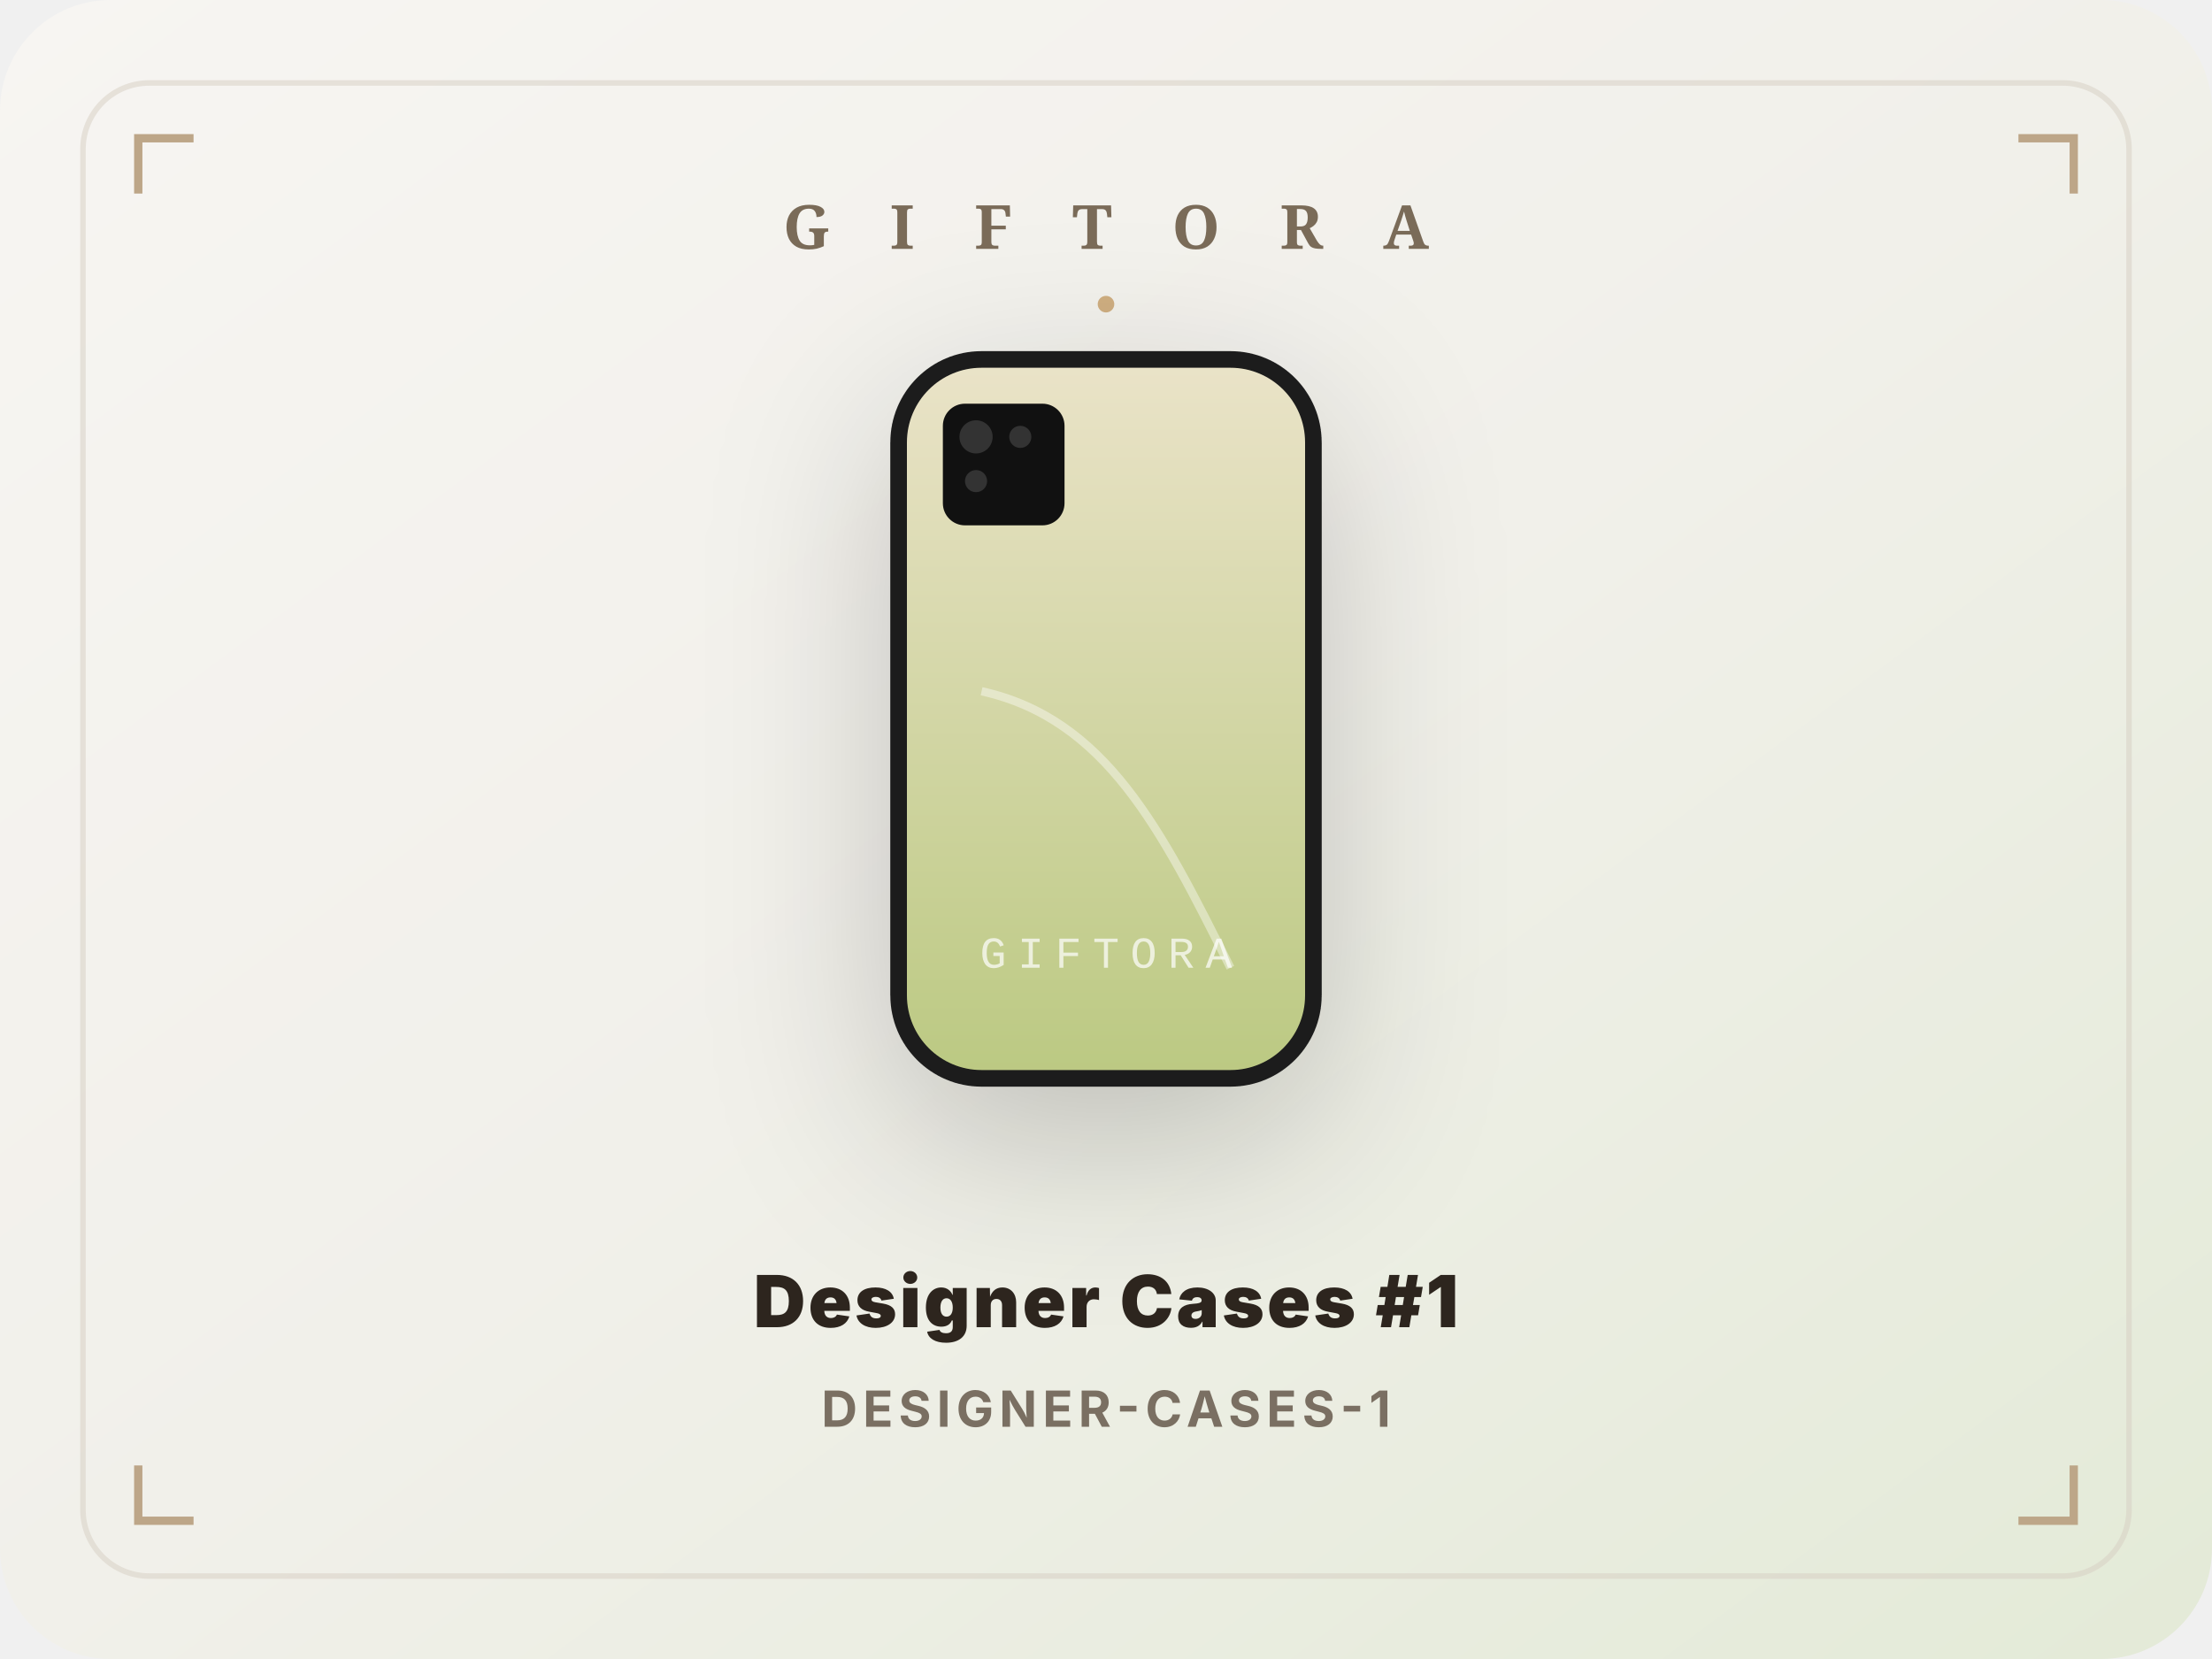
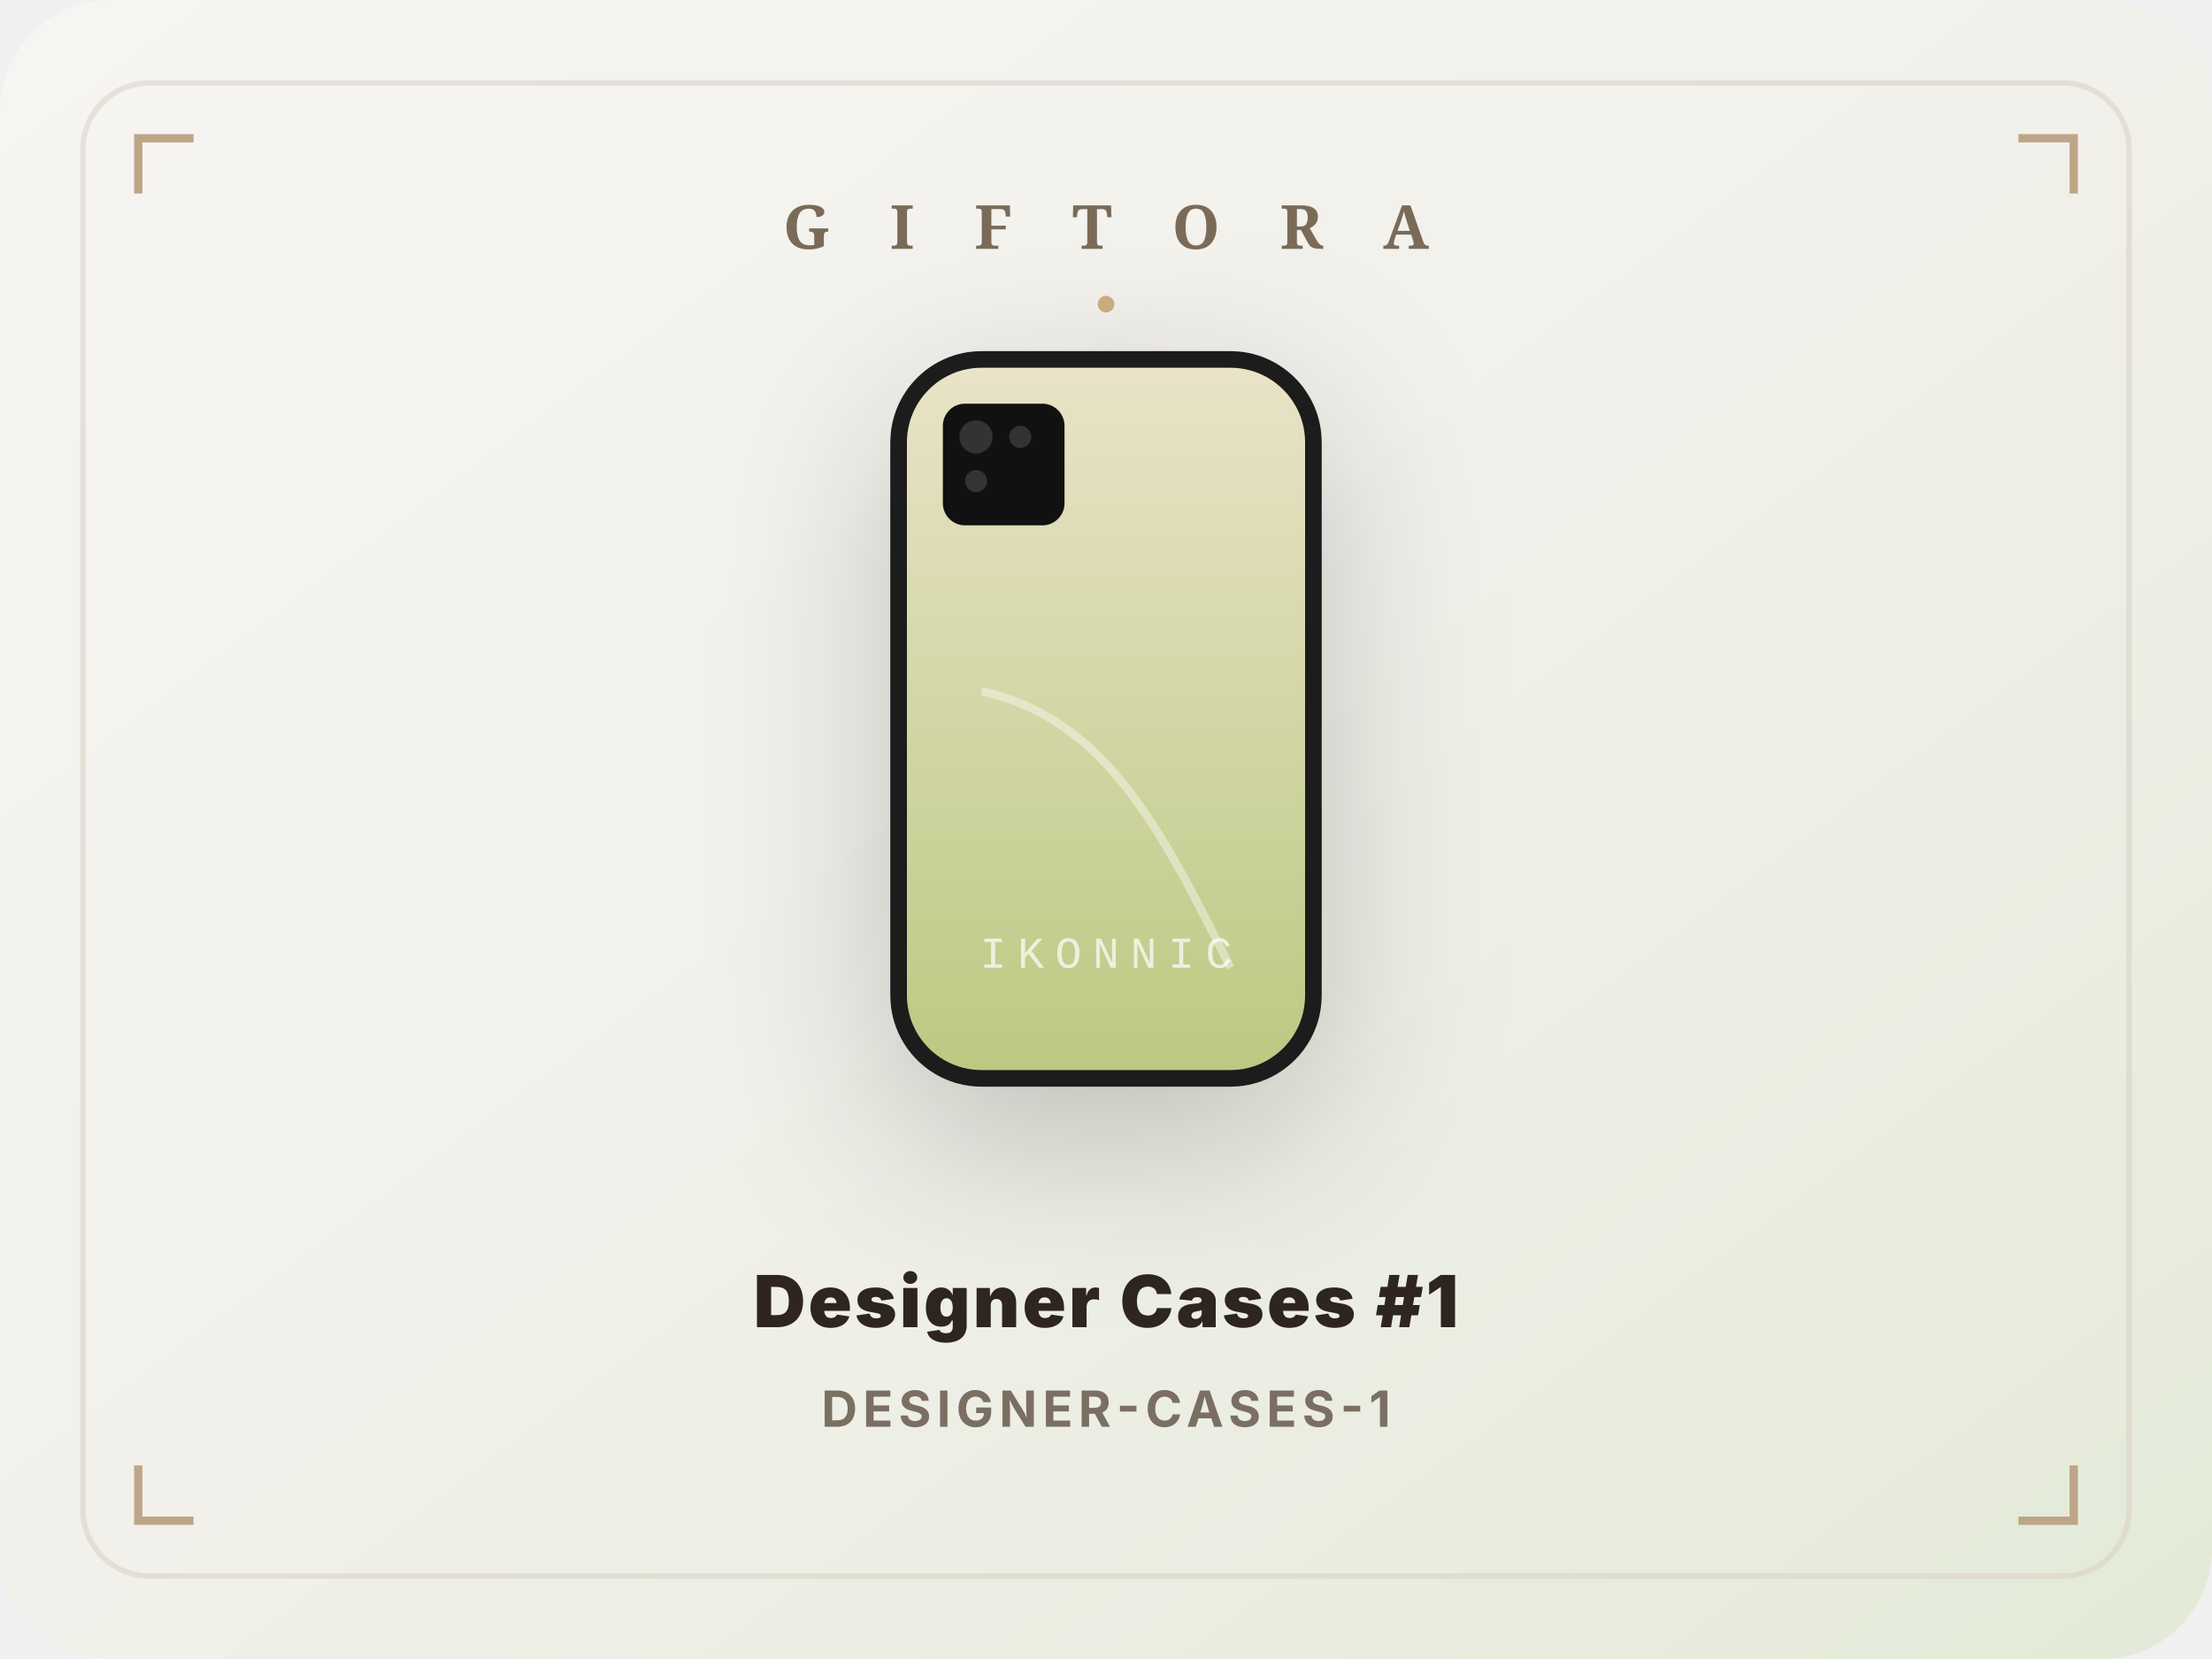
<svg xmlns="http://www.w3.org/2000/svg" viewBox="0 0 400 300" width="100%" height="100%">
  <defs>
    <linearGradient id="grad_designer-cases_0" x1="0%" y1="0%" x2="100%" y2="100%">
      <stop offset="0%" stop-color="hsl(37, 25%, 96%)" />
      <stop offset="50%" stop-color="hsl(57, 20%, 93%)" />
      <stop offset="100%" stop-color="hsl(82, 30%, 88%)" />
    </linearGradient>
    <linearGradient id="mock_grad_designer-cases_0" x1="0%" y1="0%" x2="0%" y2="100%">
      <stop offset="0%" stop-color="hsl(47, 45%, 85%)" />
      <stop offset="100%" stop-color="hsl(72, 40%, 65%)" />
    </linearGradient>
    <linearGradient id="stud_grad" x1="0%" y1="0%" x2="100%" y2="100%">
      <stop offset="0%" stop-color="#ffffff" />
      <stop offset="40%" stop-color="#d4af37" />
      <stop offset="100%" stop-color="#aa7c11" />
    </linearGradient>
  </defs>
  <rect width="400" height="300" rx="20" fill="url(#grad_designer-cases_0)" />
  <rect x="15" y="15" width="370" height="270" rx="12" fill="none" stroke="hsl(37, 20%, 80%)" stroke-width="1" stroke-opacity="0.5" />
  <text x="200" y="45" font-family="'Georgia', serif" font-size="11" font-weight="900" fill="#7a6b58" text-anchor="middle" letter-spacing="4">G I F T O R A</text>
  <circle cx="200" cy="55" r="1.5" fill="#cfae81" />
  <rect x="162.5" y="65.0" width="75" height="130" rx="15" fill="url(#mock_grad_designer-cases_0)" stroke="#1a1a1a" stroke-width="3" filter="drop-shadow(0px 10px 16px rgba(0,0,0,0.2))" />
  <rect x="170.5" y="73.0" width="22" height="22" rx="4" fill="#111111" />
  <circle cx="176.5" cy="79.0" r="3" fill="#333" />
  <circle cx="184.5" cy="79.0" r="2" fill="#333" />
  <circle cx="176.5" cy="87.0" r="2" fill="#333" />
  <path d="M 177.5 125.0 C 200 130 210 150 222.5 175.0" fill="none" stroke="#ffffff" stroke-width="1.5" stroke-opacity="0.4" />
-   <text x="200" y="175" font-family="'Courier New', monospace" font-size="8" fill="#ffffff" fill-opacity="0.7" text-anchor="middle" letter-spacing="2">GIFTORA</text>
+   <text x="200" y="175" font-family="'Courier New', monospace" font-size="8" fill="#ffffff" fill-opacity="0.7" text-anchor="middle" letter-spacing="2">IKONNIC</text>
  <text x="200" y="240" font-family="'Inter', sans-serif" font-size="13" font-weight="900" fill="#2d251e" text-anchor="middle" letter-spacing="0.5">Designer Cases #1</text>
  <text x="200" y="258" font-family="'Inter', sans-serif" font-size="9" font-weight="bold" fill="#7a6f62" text-anchor="middle" letter-spacing="1">DESIGNER-CASES-1</text>
  <path d="M 25 35 L 25 25 L 35 25" fill="none" stroke="#bda688" stroke-width="1.5" />
  <path d="M 375 35 L 375 25 L 365 25" fill="none" stroke="#bda688" stroke-width="1.5" />
  <path d="M 25 265 L 25 275 L 35 275" fill="none" stroke="#bda688" stroke-width="1.5" />
  <path d="M 375 265 L 375 275 L 365 275" fill="none" stroke="#bda688" stroke-width="1.5" />
</svg>
